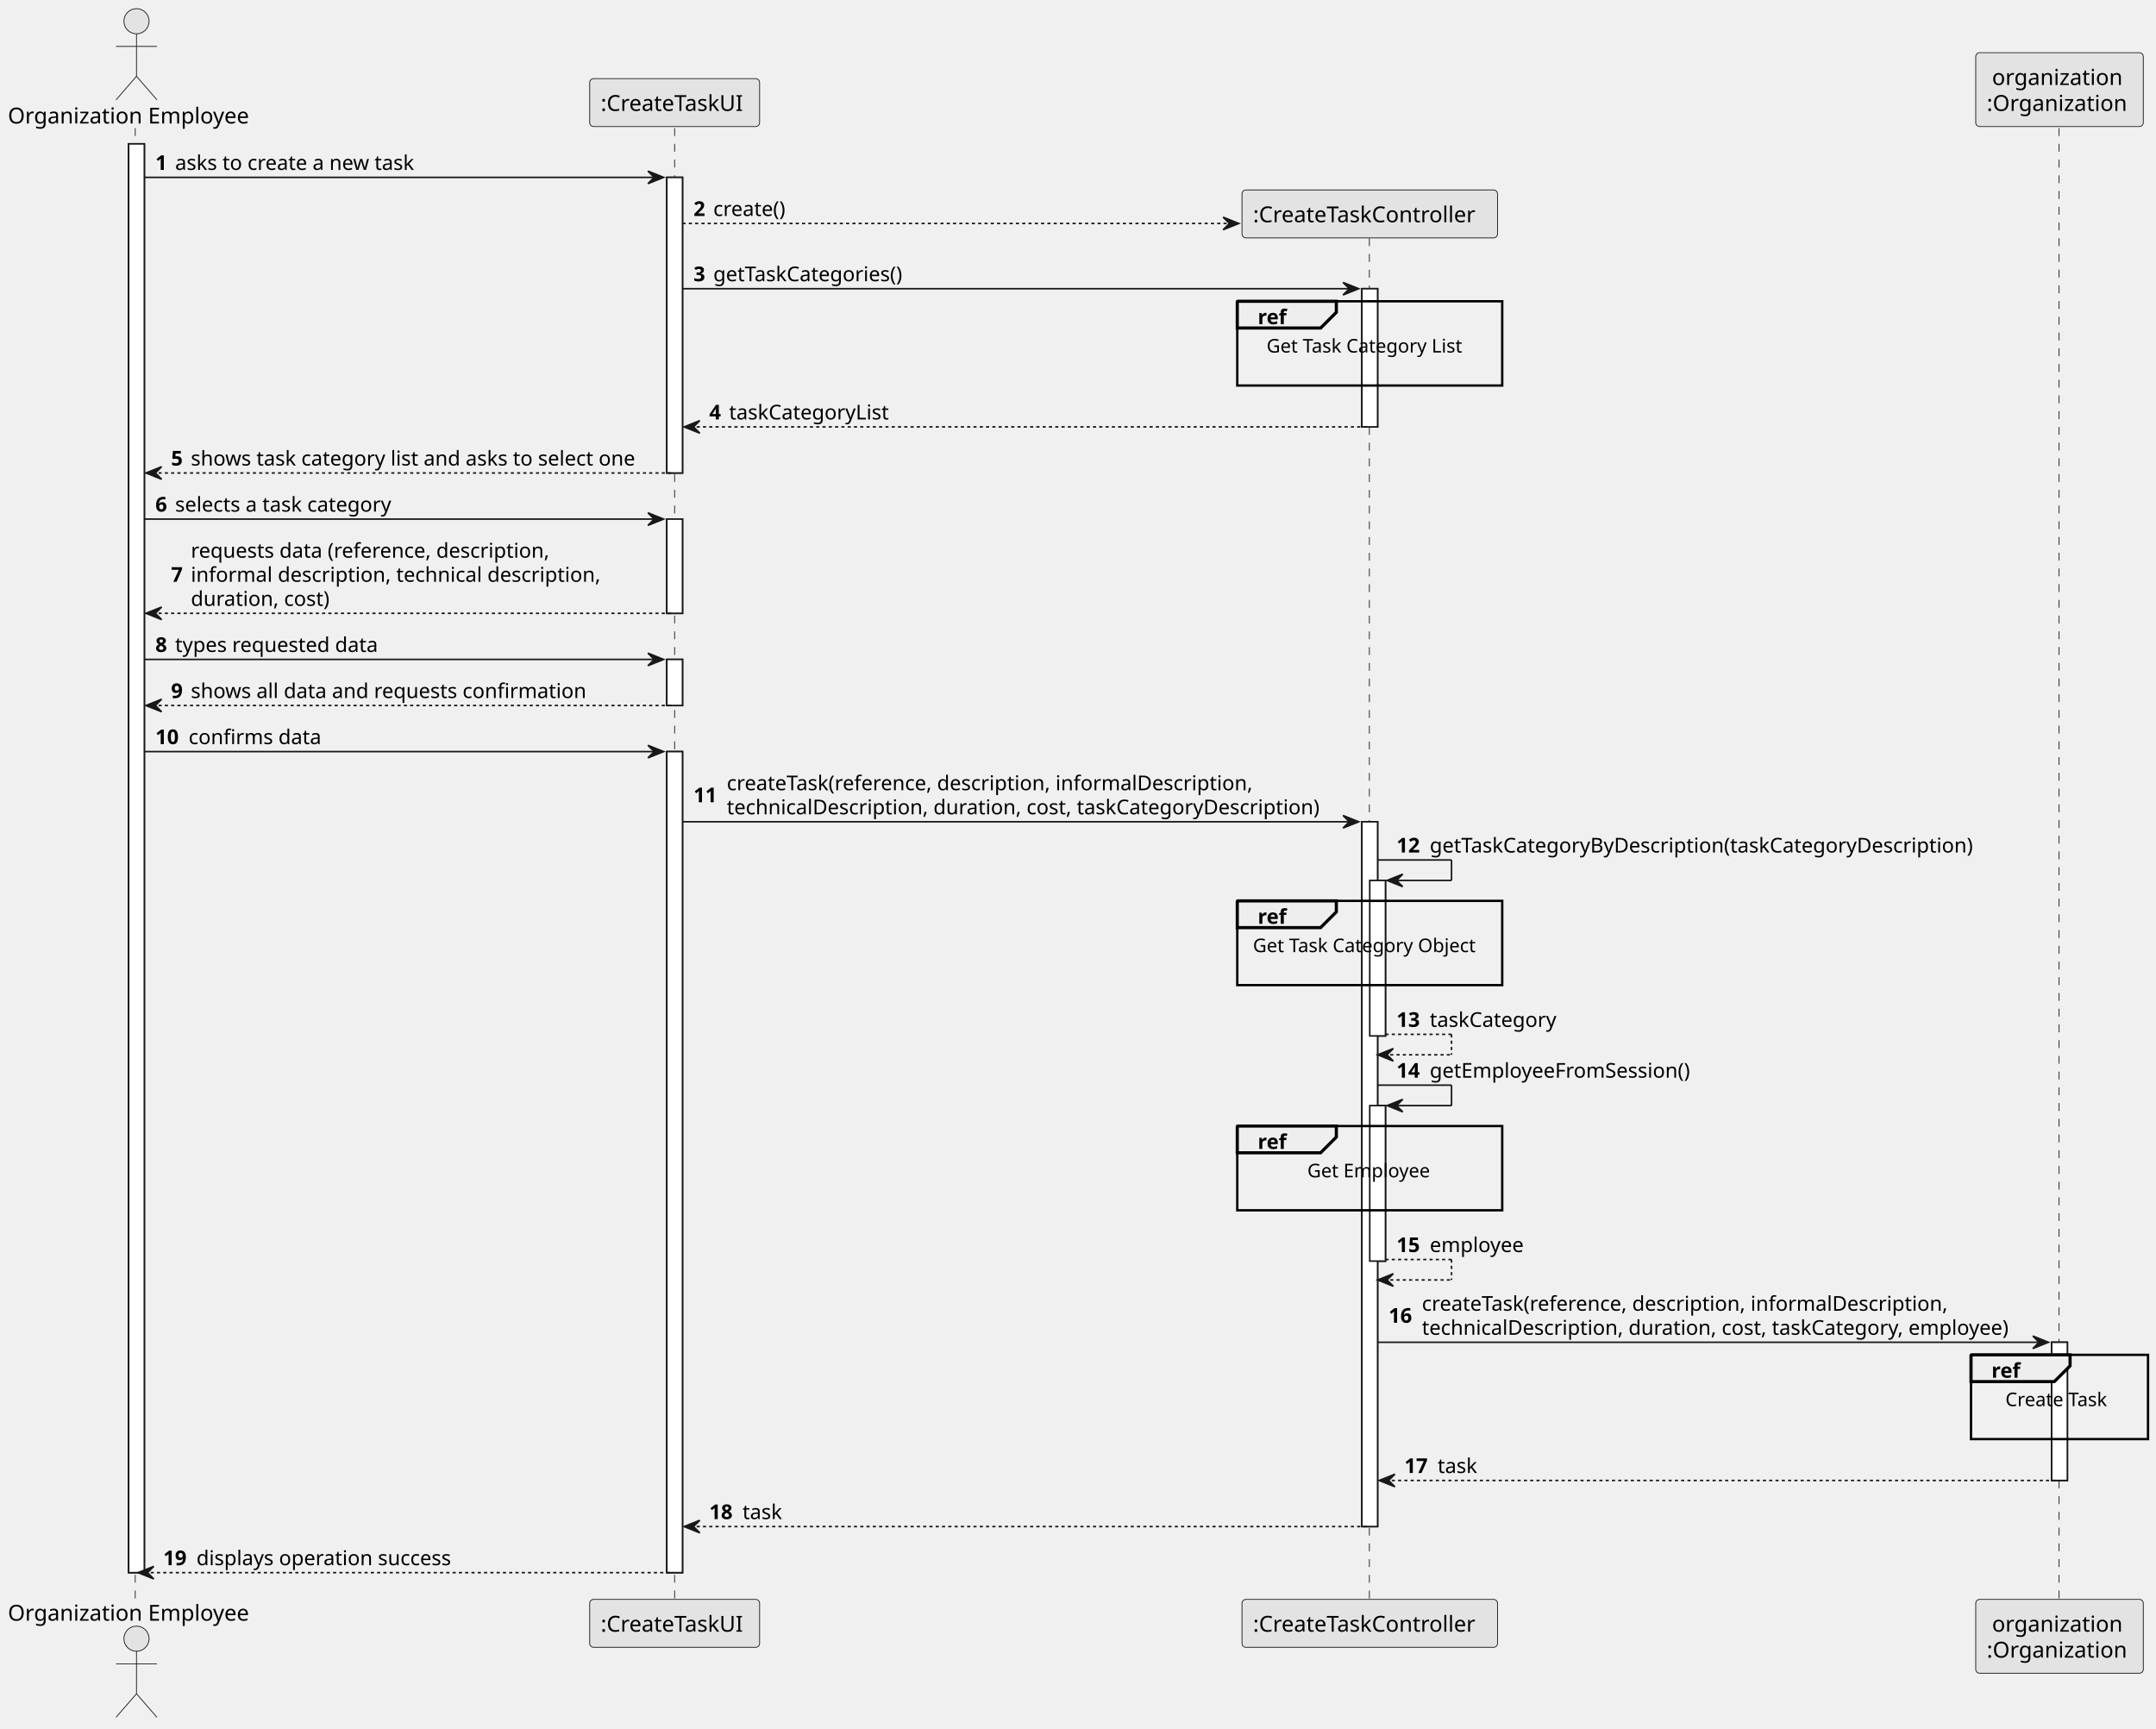
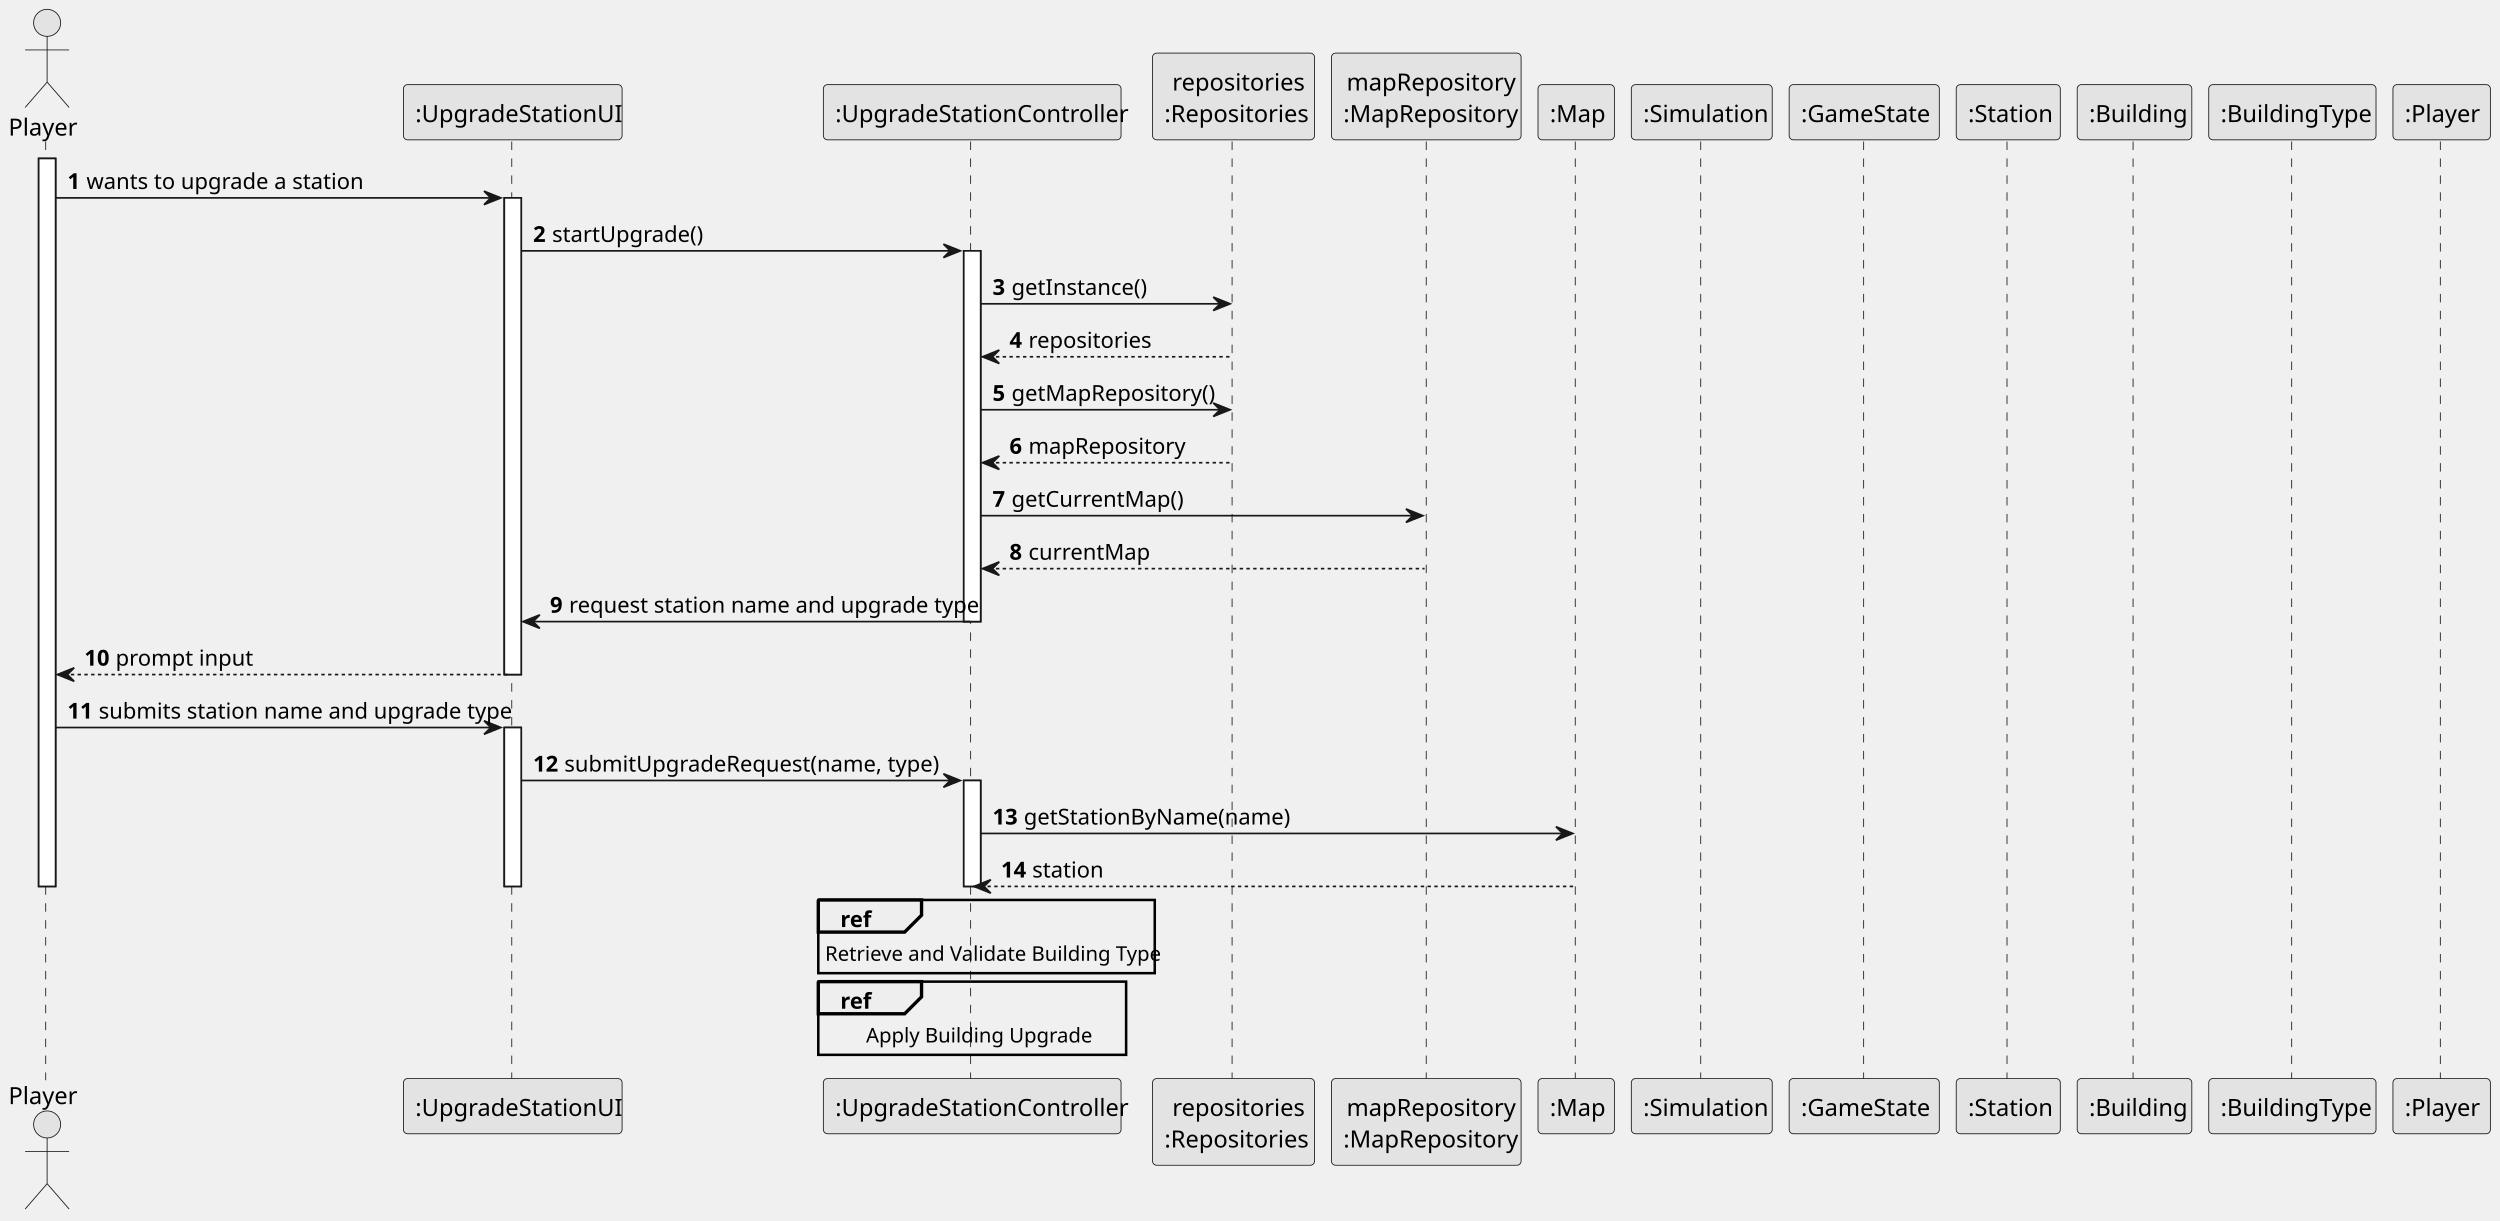
- <svg xmlns="http://www.w3.org/2000/svg" contentStyleType="text/css" height="1099px" preserveAspectRatio="none" style="width:1371px;height:1099px;background:#FFFFFF;" version="1.1" viewBox="0 0 1371 1099" width="1371px" zoomAndPan="magnify">
+ <svg xmlns="http://www.w3.org/2000/svg" contentStyleType="text/css" height="721px" preserveAspectRatio="none" style="width:1477px;height:721px;background:#FFFFFF;" version="1.1" viewBox="0 0 1477 721" width="1477px" zoomAndPan="magnify">
  <defs />
  <g>
-     <rect fill="#FFFFFF" height="908.625" style="stroke:#181818;stroke-width:1.0;" width="10" x="81.794" y="91.488" />
-     <rect fill="#FFFFFF" height="187.996" style="stroke:#181818;stroke-width:1.0;" width="10" x="424.012" y="112.799" />
-     <rect fill="#FFFFFF" height="59.932" style="stroke:#181818;stroke-width:1.0;" width="10" x="424.012" y="330.106" />
-     <rect fill="#FFFFFF" height="29.311" style="stroke:#181818;stroke-width:1.0;" width="10" x="424.012" y="419.348" />
-     <rect fill="#FFFFFF" height="522.144" style="stroke:#181818;stroke-width:1.0;" width="10" x="424.012" y="477.969" />
-     <rect fill="#FFFFFF" height="87.887" style="stroke:#181818;stroke-width:1.0;" width="10" x="866.023" y="183.598" />
-     <rect fill="#FFFFFF" height="448.213" style="stroke:#181818;stroke-width:1.0;" width="10" x="866.023" y="522.59" />
-     <rect fill="#FFFFFF" height="98.887" style="stroke:#181818;stroke-width:1.0;" width="10" x="871.023" y="559.9" />
-     <rect fill="#FFFFFF" height="98.887" style="stroke:#181818;stroke-width:1.0;" width="10" x="871.023" y="703.098" />
-     <rect fill="#FFFFFF" height="87.887" style="stroke:#181818;stroke-width:1.0;" width="10" x="1304.645" y="853.606" />
-     <line style="stroke:#181818;stroke-width:0.5;stroke-dasharray:5.0,5.0;" x1="86" x2="86" y1="81.488" y2="1018.113" />
-     <line style="stroke:#181818;stroke-width:0.5;stroke-dasharray:5.0,5.0;" x1="428.988" x2="428.988" y1="81.488" y2="1018.113" />
-     <line style="stroke:#181818;stroke-width:0.5;stroke-dasharray:5.0,5.0;" x1="870.785" x2="870.785" y1="151.543" y2="1018.113" />
-     <line style="stroke:#181818;stroke-width:0.5;stroke-dasharray:5.0,5.0;" x1="1309.366" x2="1309.366" y1="81.488" y2="1018.113" />
-     <text fill="#000000" font-family="sans-serif" font-size="14" lengthAdjust="spacing" textLength="157.589" x="5" y="78.535">Organization Employee</text>
-     <ellipse cx="86.794" cy="13.5" fill="#E3E3E3" rx="8" ry="8" style="stroke:#181818;stroke-width:0.5;" />
-     <path d="M86.794,21.5 L86.794,48.5 M73.794,29.5 L99.794,29.5 M86.794,48.5 L73.794,63.5 M86.794,48.5 L99.794,63.5 " fill="none" style="stroke:#181818;stroke-width:0.5;" />
-     <text fill="#000000" font-family="sans-serif" font-size="14" lengthAdjust="spacing" textLength="157.589" x="5" y="1030.648">Organization Employee</text>
-     <ellipse cx="86.794" cy="1042.102" fill="#E3E3E3" rx="8" ry="8" style="stroke:#181818;stroke-width:0.5;" />
-     <path d="M86.794,1050.102 L86.794,1077.102 M73.794,1058.102 L99.794,1058.102 M86.794,1077.102 L73.794,1092.102 M86.794,1077.102 L99.794,1092.102 " fill="none" style="stroke:#181818;stroke-width:0.5;" />
-     <rect fill="#E3E3E3" height="30.488" rx="2.5" ry="2.5" style="stroke:#181818;stroke-width:0.5;" width="108.049" x="374.988" y="50" />
-     <text fill="#000000" font-family="sans-serif" font-size="14" lengthAdjust="spacing" textLength="94.049" x="381.988" y="70.535">:CreateTaskUI</text>
-     <rect fill="#E3E3E3" height="30.488" rx="2.5" ry="2.5" style="stroke:#181818;stroke-width:0.5;" width="108.049" x="374.988" y="1017.113" />
-     <text fill="#000000" font-family="sans-serif" font-size="14" lengthAdjust="spacing" textLength="94.049" x="381.988" y="1037.648">:CreateTaskUI</text>
-     <rect fill="#E3E3E3" height="30.488" rx="2.5" ry="2.5" style="stroke:#181818;stroke-width:0.5;" width="162.477" x="789.785" y="1017.113" />
-     <text fill="#000000" font-family="sans-serif" font-size="14" lengthAdjust="spacing" textLength="148.477" x="796.785" y="1037.648">:CreateTaskController</text>
-     <rect fill="#E3E3E3" height="46.977" rx="2.5" ry="2.5" style="stroke:#181818;stroke-width:0.5;" width="106.559" x="1256.366" y="33.512" />
-     <text fill="#000000" font-family="sans-serif" font-size="14" lengthAdjust="spacing" textLength="85.853" x="1266.719" y="54.047">organization</text>
-     <text fill="#000000" font-family="sans-serif" font-size="14" lengthAdjust="spacing" textLength="92.559" x="1263.366" y="70.535">:Organization</text>
-     <rect fill="#E3E3E3" height="46.977" rx="2.5" ry="2.5" style="stroke:#181818;stroke-width:0.5;" width="106.559" x="1256.366" y="1017.113" />
-     <text fill="#000000" font-family="sans-serif" font-size="14" lengthAdjust="spacing" textLength="85.853" x="1266.719" y="1037.648">organization</text>
-     <text fill="#000000" font-family="sans-serif" font-size="14" lengthAdjust="spacing" textLength="92.559" x="1263.366" y="1054.137">:Organization</text>
-     <rect fill="#FFFFFF" height="908.625" style="stroke:#181818;stroke-width:1.0;" width="10" x="81.794" y="91.488" />
-     <rect fill="#FFFFFF" height="187.996" style="stroke:#181818;stroke-width:1.0;" width="10" x="424.012" y="112.799" />
-     <rect fill="#FFFFFF" height="59.932" style="stroke:#181818;stroke-width:1.0;" width="10" x="424.012" y="330.106" />
-     <rect fill="#FFFFFF" height="29.311" style="stroke:#181818;stroke-width:1.0;" width="10" x="424.012" y="419.348" />
-     <rect fill="#FFFFFF" height="522.144" style="stroke:#181818;stroke-width:1.0;" width="10" x="424.012" y="477.969" />
-     <rect fill="#FFFFFF" height="87.887" style="stroke:#181818;stroke-width:1.0;" width="10" x="866.023" y="183.598" />
-     <rect fill="#FFFFFF" height="448.213" style="stroke:#181818;stroke-width:1.0;" width="10" x="866.023" y="522.59" />
-     <rect fill="#FFFFFF" height="98.887" style="stroke:#181818;stroke-width:1.0;" width="10" x="871.023" y="559.9" />
-     <rect fill="#FFFFFF" height="98.887" style="stroke:#181818;stroke-width:1.0;" width="10" x="871.023" y="703.098" />
-     <rect fill="#FFFFFF" height="87.887" style="stroke:#181818;stroke-width:1.0;" width="10" x="1304.645" y="853.606" />
-     <polygon fill="#181818" points="412.012,108.799,422.012,112.799,412.012,116.799,416.012,112.799" style="stroke:#181818;stroke-width:1.0;" />
-     <line style="stroke:#181818;stroke-width:1.0;" x1="91.794" x2="418.012" y1="112.799" y2="112.799" />
-     <text fill="#000000" font-family="sans-serif" font-size="13" font-weight="bold" lengthAdjust="spacing" textLength="8.576" x="98.794" y="108.057">1</text>
-     <text fill="#000000" font-family="sans-serif" font-size="13" lengthAdjust="spacing" textLength="158.723" x="111.37" y="108.057">asks to create a new task</text>
-     <polygon fill="#181818" points="777.785,138.109,787.785,142.109,777.785,146.109,781.785,142.109" style="stroke:#181818;stroke-width:1.0;" />
-     <line style="stroke:#181818;stroke-width:1.0;stroke-dasharray:2.0,2.0;" x1="434.012" x2="783.785" y1="142.109" y2="142.109" />
-     <text fill="#000000" font-family="sans-serif" font-size="13" font-weight="bold" lengthAdjust="spacing" textLength="8.576" x="441.012" y="137.367">2</text>
-     <text fill="#000000" font-family="sans-serif" font-size="13" lengthAdjust="spacing" textLength="46.96" x="453.588" y="137.367">create()</text>
-     <rect fill="#E3E3E3" height="30.488" rx="2.5" ry="2.5" style="stroke:#181818;stroke-width:0.5;" width="162.477" x="789.785" y="120.799" />
-     <text fill="#000000" font-family="sans-serif" font-size="14" lengthAdjust="spacing" textLength="148.477" x="796.785" y="141.334">:CreateTaskController</text>
-     <polygon fill="#181818" points="854.023,179.598,864.023,183.598,854.023,187.598,858.023,183.598" style="stroke:#181818;stroke-width:1.0;" />
-     <line style="stroke:#181818;stroke-width:1.0;" x1="434.012" x2="860.023" y1="183.598" y2="183.598" />
-     <text fill="#000000" font-family="sans-serif" font-size="13" font-weight="bold" lengthAdjust="spacing" textLength="8.576" x="441.012" y="178.856">3</text>
-     <text fill="#000000" font-family="sans-serif" font-size="13" lengthAdjust="spacing" textLength="125.607" x="453.588" y="178.856">getTaskCategories()</text>
-     <rect fill="none" height="53.576" style="stroke:#000000;stroke-width:1.5;" width="168.477" x="786.785" y="191.598" />
-     <path d="M786.785,191.598 L849.785,191.598 L849.785,198.598 L839.785,208.598 L786.785,208.598 L786.785,191.598 " fill="#EEEEEE" style="stroke:#000000;stroke-width:2.0;" />
-     <text fill="#000000" font-family="sans-serif" font-size="13" font-weight="bold" lengthAdjust="spacing" textLength="18.916" x="799.785" y="206.166">ref</text>
-     <text fill="#000000" font-family="sans-serif" font-size="12" lengthAdjust="spacing" textLength="131.191" x="805.428" y="224.199">Get Task Category List</text>
-     <text fill="#000000" font-family="sans-serif" font-size="12" lengthAdjust="spacing" textLength="3.797" x="869.125" y="238.332"> </text>
-     <polygon fill="#181818" points="445.012,267.484,435.012,271.484,445.012,275.484,441.012,271.484" style="stroke:#181818;stroke-width:1.0;" />
-     <line style="stroke:#181818;stroke-width:1.0;stroke-dasharray:2.0,2.0;" x1="439.012" x2="870.023" y1="271.484" y2="271.484" />
-     <text fill="#000000" font-family="sans-serif" font-size="13" font-weight="bold" lengthAdjust="spacing" textLength="8.576" x="451.012" y="266.742">4</text>
-     <text fill="#000000" font-family="sans-serif" font-size="13" lengthAdjust="spacing" textLength="104.927" x="463.588" y="266.742">taskCategoryList</text>
-     <polygon fill="#181818" points="102.794,296.795,92.794,300.795,102.794,304.795,98.794,300.795" style="stroke:#181818;stroke-width:1.0;" />
-     <line style="stroke:#181818;stroke-width:1.0;stroke-dasharray:2.0,2.0;" x1="96.794" x2="428.012" y1="300.795" y2="300.795" />
-     <text fill="#000000" font-family="sans-serif" font-size="13" font-weight="bold" lengthAdjust="spacing" textLength="8.576" x="108.794" y="296.053">5</text>
-     <text fill="#000000" font-family="sans-serif" font-size="13" lengthAdjust="spacing" textLength="295.642" x="121.37" y="296.053">shows task category list and asks to select one</text>
-     <polygon fill="#181818" points="412.012,326.106,422.012,330.106,412.012,334.106,416.012,330.106" style="stroke:#181818;stroke-width:1.0;" />
-     <line style="stroke:#181818;stroke-width:1.0;" x1="91.794" x2="418.012" y1="330.106" y2="330.106" />
-     <text fill="#000000" font-family="sans-serif" font-size="13" font-weight="bold" lengthAdjust="spacing" textLength="8.576" x="98.794" y="325.363">6</text>
-     <text fill="#000000" font-family="sans-serif" font-size="13" lengthAdjust="spacing" textLength="142.949" x="111.37" y="325.363">selects a task category</text>
-     <polygon fill="#181818" points="102.794,386.037,92.794,390.037,102.794,394.037,98.794,390.037" style="stroke:#181818;stroke-width:1.0;" />
-     <line style="stroke:#181818;stroke-width:1.0;stroke-dasharray:2.0,2.0;" x1="96.794" x2="428.012" y1="390.037" y2="390.037" />
-     <text fill="#000000" font-family="sans-serif" font-size="13" font-weight="bold" lengthAdjust="spacing" textLength="8.576" x="108.794" y="369.984">7</text>
-     <text fill="#000000" font-family="sans-serif" font-size="13" lengthAdjust="spacing" textLength="236.126" x="121.37" y="354.674">requests data (reference, description,</text>
-     <text fill="#000000" font-family="sans-serif" font-size="13" lengthAdjust="spacing" textLength="271.089" x="121.37" y="369.984">informal description, technical description,</text>
-     <text fill="#000000" font-family="sans-serif" font-size="13" lengthAdjust="spacing" textLength="92.009" x="121.37" y="385.295">duration, cost)</text>
-     <polygon fill="#181818" points="412.012,415.348,422.012,419.348,412.012,423.348,416.012,419.348" style="stroke:#181818;stroke-width:1.0;" />
-     <line style="stroke:#181818;stroke-width:1.0;" x1="91.794" x2="418.012" y1="419.348" y2="419.348" />
-     <text fill="#000000" font-family="sans-serif" font-size="13" font-weight="bold" lengthAdjust="spacing" textLength="8.576" x="98.794" y="414.606">8</text>
-     <text fill="#000000" font-family="sans-serif" font-size="13" lengthAdjust="spacing" textLength="132.304" x="111.37" y="414.606">types requested data</text>
-     <polygon fill="#181818" points="102.794,444.658,92.794,448.658,102.794,452.658,98.794,448.658" style="stroke:#181818;stroke-width:1.0;" />
-     <line style="stroke:#181818;stroke-width:1.0;stroke-dasharray:2.0,2.0;" x1="96.794" x2="428.012" y1="448.658" y2="448.658" />
-     <text fill="#000000" font-family="sans-serif" font-size="13" font-weight="bold" lengthAdjust="spacing" textLength="8.576" x="108.794" y="443.916">9</text>
-     <text fill="#000000" font-family="sans-serif" font-size="13" lengthAdjust="spacing" textLength="260.146" x="121.37" y="443.916">shows all data and requests confirmation</text>
-     <polygon fill="#181818" points="412.012,473.969,422.012,477.969,412.012,481.969,416.012,477.969" style="stroke:#181818;stroke-width:1.0;" />
-     <line style="stroke:#181818;stroke-width:1.0;" x1="91.794" x2="418.012" y1="477.969" y2="477.969" />
-     <text fill="#000000" font-family="sans-serif" font-size="13" font-weight="bold" lengthAdjust="spacing" textLength="17.151" x="98.794" y="473.227">10</text>
-     <text fill="#000000" font-family="sans-serif" font-size="13" lengthAdjust="spacing" textLength="86.849" x="119.946" y="473.227">confirms data</text>
-     <polygon fill="#181818" points="854.023,518.59,864.023,522.59,854.023,526.59,858.023,522.59" style="stroke:#181818;stroke-width:1.0;" />
-     <line style="stroke:#181818;stroke-width:1.0;" x1="434.012" x2="860.023" y1="522.59" y2="522.59" />
-     <text fill="#000000" font-family="sans-serif" font-size="13" font-weight="bold" lengthAdjust="spacing" textLength="17.151" x="441.012" y="510.192">11</text>
-     <text fill="#000000" font-family="sans-serif" font-size="13" lengthAdjust="spacing" textLength="347.864" x="462.164" y="502.537">createTask(reference, description, informalDescription,</text>
-     <text fill="#000000" font-family="sans-serif" font-size="13" lengthAdjust="spacing" textLength="391.86" x="462.164" y="517.848">technicalDescription, duration, cost, taskCategoryDescription)</text>
-     <line style="stroke:#181818;stroke-width:1.0;" x1="876.023" x2="923.023" y1="546.9" y2="546.9" />
-     <line style="stroke:#181818;stroke-width:1.0;" x1="923.023" x2="923.023" y1="546.9" y2="559.9" />
-     <line style="stroke:#181818;stroke-width:1.0;" x1="882.023" x2="923.023" y1="559.9" y2="559.9" />
-     <polygon fill="#181818" points="892.023,555.9,882.023,559.9,892.023,563.9,888.023,559.9" style="stroke:#181818;stroke-width:1.0;" />
-     <text fill="#000000" font-family="sans-serif" font-size="13" font-weight="bold" lengthAdjust="spacing" textLength="17.151" x="888.023" y="542.158">12</text>
-     <text fill="#000000" font-family="sans-serif" font-size="13" lengthAdjust="spacing" textLength="356.186" x="909.175" y="542.158">getTaskCategoryByDescription(taskCategoryDescription)</text>
-     <rect fill="none" height="53.576" style="stroke:#000000;stroke-width:1.5;" width="168.477" x="786.785" y="572.9" />
-     <path d="M786.785,572.9 L849.785,572.9 L849.785,579.9 L839.785,589.9 L786.785,589.9 L786.785,572.9 " fill="#EEEEEE" style="stroke:#000000;stroke-width:2.0;" />
-     <text fill="#000000" font-family="sans-serif" font-size="13" font-weight="bold" lengthAdjust="spacing" textLength="18.916" x="799.785" y="587.469">ref</text>
-     <text fill="#000000" font-family="sans-serif" font-size="12" lengthAdjust="spacing" textLength="148.565" x="796.741" y="605.502">Get Task Category Object</text>
-     <text fill="#000000" font-family="sans-serif" font-size="12" lengthAdjust="spacing" textLength="3.797" x="869.125" y="619.635"> </text>
-     <line style="stroke:#181818;stroke-width:1.0;stroke-dasharray:2.0,2.0;" x1="881.023" x2="923.023" y1="657.787" y2="657.787" />
-     <line style="stroke:#181818;stroke-width:1.0;stroke-dasharray:2.0,2.0;" x1="923.023" x2="923.023" y1="657.787" y2="670.787" />
-     <line style="stroke:#181818;stroke-width:1.0;stroke-dasharray:2.0,2.0;" x1="876.023" x2="923.023" y1="670.787" y2="670.787" />
-     <polygon fill="#181818" points="886.023,666.787,876.023,670.787,886.023,674.787,882.023,670.787" style="stroke:#181818;stroke-width:1.0;" />
-     <text fill="#000000" font-family="sans-serif" font-size="13" font-weight="bold" lengthAdjust="spacing" textLength="17.151" x="888.023" y="653.045">13</text>
-     <text fill="#000000" font-family="sans-serif" font-size="13" lengthAdjust="spacing" textLength="82.748" x="909.175" y="653.045">taskCategory</text>
-     <line style="stroke:#181818;stroke-width:1.0;" x1="876.023" x2="923.023" y1="690.098" y2="690.098" />
-     <line style="stroke:#181818;stroke-width:1.0;" x1="923.023" x2="923.023" y1="690.098" y2="703.098" />
-     <line style="stroke:#181818;stroke-width:1.0;" x1="882.023" x2="923.023" y1="703.098" y2="703.098" />
-     <polygon fill="#181818" points="892.023,699.098,882.023,703.098,892.023,707.098,888.023,703.098" style="stroke:#181818;stroke-width:1.0;" />
-     <text fill="#000000" font-family="sans-serif" font-size="13" font-weight="bold" lengthAdjust="spacing" textLength="17.151" x="888.023" y="685.356">14</text>
-     <text fill="#000000" font-family="sans-serif" font-size="13" lengthAdjust="spacing" textLength="168.772" x="909.175" y="685.356">getEmployeeFromSession()</text>
-     <rect fill="none" height="53.576" style="stroke:#000000;stroke-width:1.5;" width="168.477" x="786.785" y="716.098" />
-     <path d="M786.785,716.098 L849.785,716.098 L849.785,723.098 L839.785,733.098 L786.785,733.098 L786.785,716.098 " fill="#EEEEEE" style="stroke:#000000;stroke-width:2.0;" />
-     <text fill="#000000" font-family="sans-serif" font-size="13" font-weight="bold" lengthAdjust="spacing" textLength="18.916" x="799.785" y="730.666">ref</text>
-     <text fill="#000000" font-family="sans-serif" font-size="12" lengthAdjust="spacing" textLength="79.383" x="831.332" y="748.699">Get Employee</text>
-     <text fill="#000000" font-family="sans-serif" font-size="12" lengthAdjust="spacing" textLength="3.797" x="869.125" y="762.832"> </text>
-     <line style="stroke:#181818;stroke-width:1.0;stroke-dasharray:2.0,2.0;" x1="881.023" x2="923.023" y1="800.984" y2="800.984" />
-     <line style="stroke:#181818;stroke-width:1.0;stroke-dasharray:2.0,2.0;" x1="923.023" x2="923.023" y1="800.984" y2="813.984" />
-     <line style="stroke:#181818;stroke-width:1.0;stroke-dasharray:2.0,2.0;" x1="876.023" x2="923.023" y1="813.984" y2="813.984" />
-     <polygon fill="#181818" points="886.023,809.984,876.023,813.984,886.023,817.984,882.023,813.984" style="stroke:#181818;stroke-width:1.0;" />
-     <text fill="#000000" font-family="sans-serif" font-size="13" font-weight="bold" lengthAdjust="spacing" textLength="17.151" x="888.023" y="796.242">15</text>
-     <text fill="#000000" font-family="sans-serif" font-size="13" lengthAdjust="spacing" textLength="60.582" x="909.175" y="796.242">employee</text>
-     <polygon fill="#181818" points="1292.645,849.606,1302.645,853.606,1292.645,857.606,1296.645,853.606" style="stroke:#181818;stroke-width:1.0;" />
-     <line style="stroke:#181818;stroke-width:1.0;" x1="876.023" x2="1298.645" y1="853.606" y2="853.606" />
-     <text fill="#000000" font-family="sans-serif" font-size="13" font-weight="bold" lengthAdjust="spacing" textLength="17.151" x="883.023" y="841.208">16</text>
-     <text fill="#000000" font-family="sans-serif" font-size="13" lengthAdjust="spacing" textLength="347.864" x="904.175" y="833.553">createTask(reference, description, informalDescription,</text>
-     <text fill="#000000" font-family="sans-serif" font-size="13" lengthAdjust="spacing" textLength="388.47" x="904.175" y="848.863">technicalDescription, duration, cost, taskCategory, employee)</text>
-     <rect fill="none" height="53.576" style="stroke:#000000;stroke-width:1.5;" width="112.559" x="1253.366" y="861.606" />
-     <path d="M1253.366,861.606 L1316.366,861.606 L1316.366,868.606 L1306.366,878.606 L1253.366,878.606 L1253.366,861.606 " fill="#EEEEEE" style="stroke:#000000;stroke-width:2.0;" />
-     <text fill="#000000" font-family="sans-serif" font-size="13" font-weight="bold" lengthAdjust="spacing" textLength="18.916" x="1266.366" y="876.174">ref</text>
-     <text fill="#000000" font-family="sans-serif" font-size="12" lengthAdjust="spacing" textLength="68.842" x="1275.224" y="894.207">Create Task</text>
-     <text fill="#000000" font-family="sans-serif" font-size="12" lengthAdjust="spacing" textLength="3.797" x="1307.747" y="908.34"> </text>
-     <polygon fill="#181818" points="887.023,937.492,877.023,941.492,887.023,945.492,883.023,941.492" style="stroke:#181818;stroke-width:1.0;" />
-     <line style="stroke:#181818;stroke-width:1.0;stroke-dasharray:2.0,2.0;" x1="881.023" x2="1308.645" y1="941.492" y2="941.492" />
-     <text fill="#000000" font-family="sans-serif" font-size="13" font-weight="bold" lengthAdjust="spacing" textLength="17.151" x="893.023" y="936.75">17</text>
-     <text fill="#000000" font-family="sans-serif" font-size="13" lengthAdjust="spacing" textLength="26.267" x="914.175" y="936.75">task</text>
-     <polygon fill="#181818" points="445.012,966.803,435.012,970.803,445.012,974.803,441.012,970.803" style="stroke:#181818;stroke-width:1.0;" />
-     <line style="stroke:#181818;stroke-width:1.0;stroke-dasharray:2.0,2.0;" x1="439.012" x2="870.023" y1="970.803" y2="970.803" />
-     <text fill="#000000" font-family="sans-serif" font-size="13" font-weight="bold" lengthAdjust="spacing" textLength="17.151" x="451.012" y="966.061">18</text>
-     <text fill="#000000" font-family="sans-serif" font-size="13" lengthAdjust="spacing" textLength="26.267" x="472.164" y="966.061">task</text>
-     <polygon fill="#181818" points="97.794,996.113,87.794,1000.113,97.794,1004.113,93.794,1000.113" style="stroke:#181818;stroke-width:1.0;" />
-     <line style="stroke:#181818;stroke-width:1.0;stroke-dasharray:2.0,2.0;" x1="91.794" x2="428.012" y1="1000.113" y2="1000.113" />
-     <text fill="#000000" font-family="sans-serif" font-size="13" font-weight="bold" lengthAdjust="spacing" textLength="17.151" x="103.794" y="995.371">19</text>
-     <text fill="#000000" font-family="sans-serif" font-size="13" lengthAdjust="spacing" textLength="168.422" x="124.946" y="995.371">displays operation success</text>
+     <rect fill="#FFFFFF" height="430.074" style="stroke:#181818;stroke-width:1.0;" width="10" x="22.841" y="93.621" />
+     <rect fill="#FFFFFF" height="281.619" style="stroke:#181818;stroke-width:1.0;" width="10" x="297.941" y="116.912" />
+     <rect fill="#FFFFFF" height="93.873" style="stroke:#181818;stroke-width:1.0;" width="10" x="297.941" y="429.822" />
+     <rect fill="#FFFFFF" height="219.037" style="stroke:#181818;stroke-width:1.0;" width="10" x="569.382" y="148.203" />
+     <rect fill="#FFFFFF" height="62.582" style="stroke:#181818;stroke-width:1.0;" width="10" x="569.382" y="461.113" />
+     <line style="stroke:#181818;stroke-width:0.5;stroke-dasharray:5.0,5.0;" x1="27" x2="27" y1="83.621" y2="638.199" />
+     <line style="stroke:#181818;stroke-width:0.5;stroke-dasharray:5.0,5.0;" x1="302.352" x2="302.352" y1="83.621" y2="638.199" />
+     <line style="stroke:#181818;stroke-width:0.5;stroke-dasharray:5.0,5.0;" x1="573.448" x2="573.448" y1="83.621" y2="638.199" />
+     <line style="stroke:#181818;stroke-width:0.5;stroke-dasharray:5.0,5.0;" x1="727.917" x2="727.917" y1="83.621" y2="638.199" />
+     <line style="stroke:#181818;stroke-width:0.5;stroke-dasharray:5.0,5.0;" x1="842.62" x2="842.62" y1="83.621" y2="638.199" />
+     <line style="stroke:#181818;stroke-width:0.5;stroke-dasharray:5.0,5.0;" x1="930.661" x2="930.661" y1="83.621" y2="638.199" />
+     <line style="stroke:#181818;stroke-width:0.5;stroke-dasharray:5.0,5.0;" x1="1004.785" x2="1004.785" y1="83.621" y2="638.199" />
+     <line style="stroke:#181818;stroke-width:0.5;stroke-dasharray:5.0,5.0;" x1="1101.04" x2="1101.04" y1="83.621" y2="638.199" />
+     <line style="stroke:#181818;stroke-width:0.5;stroke-dasharray:5.0,5.0;" x1="1185.743" x2="1185.743" y1="83.621" y2="638.199" />
+     <line style="stroke:#181818;stroke-width:0.5;stroke-dasharray:5.0,5.0;" x1="1260.219" x2="1260.219" y1="83.621" y2="638.199" />
+     <line style="stroke:#181818;stroke-width:0.5;stroke-dasharray:5.0,5.0;" x1="1353.922" x2="1353.922" y1="83.621" y2="638.199" />
+     <line style="stroke:#181818;stroke-width:0.5;stroke-dasharray:5.0,5.0;" x1="1441.749" x2="1441.749" y1="83.621" y2="638.199" />
+     <text fill="#000000" font-family="sans-serif" font-size="14" lengthAdjust="spacing" textLength="39.683" x="5" y="80.107">Player</text>
+     <ellipse cx="27.841" cy="13.5" fill="#E3E3E3" rx="8" ry="8" style="stroke:#181818;stroke-width:0.5;" />
+     <path d="M27.841,21.5 L27.841,48.5 M14.841,29.5 L40.841,29.5 M27.841,48.5 L14.841,63.5 M27.841,48.5 L40.841,63.5 " fill="none" style="stroke:#181818;stroke-width:0.5;" />
+     <text fill="#000000" font-family="sans-serif" font-size="14" lengthAdjust="spacing" textLength="39.683" x="5" y="652.307">Player</text>
+     <ellipse cx="27.841" cy="664.32" fill="#E3E3E3" rx="8" ry="8" style="stroke:#181818;stroke-width:0.5;" />
+     <path d="M27.841,672.32 L27.841,699.32 M14.841,680.32 L40.841,680.32 M27.841,699.32 L14.841,714.32 M27.841,699.32 L40.841,714.32 " fill="none" style="stroke:#181818;stroke-width:0.5;" />
+     <rect fill="#E3E3E3" height="32.621" rx="2.5" ry="2.5" style="stroke:#181818;stroke-width:0.5;" width="129.179" x="238.352" y="50" />
+     <text fill="#000000" font-family="sans-serif" font-size="14" lengthAdjust="spacing" textLength="115.179" x="245.352" y="72.107">:UpgradeStationUI</text>
+     <rect fill="#E3E3E3" height="32.621" rx="2.5" ry="2.5" style="stroke:#181818;stroke-width:0.5;" width="129.179" x="238.352" y="637.199" />
+     <text fill="#000000" font-family="sans-serif" font-size="14" lengthAdjust="spacing" textLength="115.179" x="245.352" y="659.307">:UpgradeStationUI</text>
+     <rect fill="#E3E3E3" height="32.621" rx="2.5" ry="2.5" style="stroke:#181818;stroke-width:0.5;" width="175.868" x="486.448" y="50" />
+     <text fill="#000000" font-family="sans-serif" font-size="14" lengthAdjust="spacing" textLength="161.868" x="493.448" y="72.107">:UpgradeStationController</text>
+     <rect fill="#E3E3E3" height="32.621" rx="2.5" ry="2.5" style="stroke:#181818;stroke-width:0.5;" width="175.868" x="486.448" y="637.199" />
+     <text fill="#000000" font-family="sans-serif" font-size="14" lengthAdjust="spacing" textLength="161.868" x="493.448" y="659.307">:UpgradeStationController</text>
+     <rect fill="#E3E3E3" height="51.242" rx="2.5" ry="2.5" style="stroke:#181818;stroke-width:0.5;" width="95.703" x="680.917" y="31.379" />
+     <text fill="#000000" font-family="sans-serif" font-size="14" lengthAdjust="spacing" textLength="72.365" x="692.586" y="53.486">repositories</text>
+     <text fill="#000000" font-family="sans-serif" font-size="14" lengthAdjust="spacing" textLength="81.703" x="687.917" y="72.107">:Repositories</text>
+     <rect fill="#E3E3E3" height="51.242" rx="2.5" ry="2.5" style="stroke:#181818;stroke-width:0.5;" width="95.703" x="680.917" y="637.199" />
+     <text fill="#000000" font-family="sans-serif" font-size="14" lengthAdjust="spacing" textLength="72.365" x="692.586" y="659.307">repositories</text>
+     <text fill="#000000" font-family="sans-serif" font-size="14" lengthAdjust="spacing" textLength="81.703" x="687.917" y="677.928">:Repositories</text>
+     <rect fill="#E3E3E3" height="51.242" rx="2.5" ry="2.5" style="stroke:#181818;stroke-width:0.5;" width="112.041" x="786.62" y="31.379" />
+     <text fill="#000000" font-family="sans-serif" font-size="14" lengthAdjust="spacing" textLength="94.151" x="795.565" y="53.486">mapRepository</text>
+     <text fill="#000000" font-family="sans-serif" font-size="14" lengthAdjust="spacing" textLength="98.041" x="793.62" y="72.107">:MapRepository</text>
+     <rect fill="#E3E3E3" height="51.242" rx="2.5" ry="2.5" style="stroke:#181818;stroke-width:0.5;" width="112.041" x="786.62" y="637.199" />
+     <text fill="#000000" font-family="sans-serif" font-size="14" lengthAdjust="spacing" textLength="94.151" x="795.565" y="659.307">mapRepository</text>
+     <text fill="#000000" font-family="sans-serif" font-size="14" lengthAdjust="spacing" textLength="98.041" x="793.62" y="677.928">:MapRepository</text>
+     <rect fill="#E3E3E3" height="32.621" rx="2.5" ry="2.5" style="stroke:#181818;stroke-width:0.5;" width="45.124" x="908.661" y="50" />
+     <text fill="#000000" font-family="sans-serif" font-size="14" lengthAdjust="spacing" textLength="31.124" x="915.661" y="72.107">:Map</text>
+     <rect fill="#E3E3E3" height="32.621" rx="2.5" ry="2.5" style="stroke:#181818;stroke-width:0.5;" width="45.124" x="908.661" y="637.199" />
+     <text fill="#000000" font-family="sans-serif" font-size="14" lengthAdjust="spacing" textLength="31.124" x="915.661" y="659.307">:Map</text>
+     <rect fill="#E3E3E3" height="32.621" rx="2.5" ry="2.5" style="stroke:#181818;stroke-width:0.5;" width="83.255" x="963.785" y="50" />
+     <text fill="#000000" font-family="sans-serif" font-size="14" lengthAdjust="spacing" textLength="69.255" x="970.785" y="72.107">:Simulation</text>
+     <rect fill="#E3E3E3" height="32.621" rx="2.5" ry="2.5" style="stroke:#181818;stroke-width:0.5;" width="83.255" x="963.785" y="637.199" />
+     <text fill="#000000" font-family="sans-serif" font-size="14" lengthAdjust="spacing" textLength="69.255" x="970.785" y="659.307">:Simulation</text>
+     <rect fill="#E3E3E3" height="32.621" rx="2.5" ry="2.5" style="stroke:#181818;stroke-width:0.5;" width="88.703" x="1057.04" y="50" />
+     <text fill="#000000" font-family="sans-serif" font-size="14" lengthAdjust="spacing" textLength="74.703" x="1064.04" y="72.107">:GameState</text>
+     <rect fill="#E3E3E3" height="32.621" rx="2.5" ry="2.5" style="stroke:#181818;stroke-width:0.5;" width="88.703" x="1057.04" y="637.199" />
+     <text fill="#000000" font-family="sans-serif" font-size="14" lengthAdjust="spacing" textLength="74.703" x="1064.04" y="659.307">:GameState</text>
+     <rect fill="#E3E3E3" height="32.621" rx="2.5" ry="2.5" style="stroke:#181818;stroke-width:0.5;" width="61.476" x="1155.743" y="50" />
+     <text fill="#000000" font-family="sans-serif" font-size="14" lengthAdjust="spacing" textLength="47.476" x="1162.743" y="72.107">:Station</text>
+     <rect fill="#E3E3E3" height="32.621" rx="2.5" ry="2.5" style="stroke:#181818;stroke-width:0.5;" width="61.476" x="1155.743" y="637.199" />
+     <text fill="#000000" font-family="sans-serif" font-size="14" lengthAdjust="spacing" textLength="47.476" x="1162.743" y="659.307">:Station</text>
+     <rect fill="#E3E3E3" height="32.621" rx="2.5" ry="2.5" style="stroke:#181818;stroke-width:0.5;" width="67.703" x="1227.219" y="50" />
+     <text fill="#000000" font-family="sans-serif" font-size="14" lengthAdjust="spacing" textLength="53.703" x="1234.219" y="72.107">:Building</text>
+     <rect fill="#E3E3E3" height="32.621" rx="2.5" ry="2.5" style="stroke:#181818;stroke-width:0.5;" width="67.703" x="1227.219" y="637.199" />
+     <text fill="#000000" font-family="sans-serif" font-size="14" lengthAdjust="spacing" textLength="53.703" x="1234.219" y="659.307">:Building</text>
+     <rect fill="#E3E3E3" height="32.621" rx="2.5" ry="2.5" style="stroke:#181818;stroke-width:0.5;" width="98.827" x="1304.922" y="50" />
+     <text fill="#000000" font-family="sans-serif" font-size="14" lengthAdjust="spacing" textLength="84.827" x="1311.922" y="72.107">:BuildingType</text>
+     <rect fill="#E3E3E3" height="32.621" rx="2.5" ry="2.5" style="stroke:#181818;stroke-width:0.5;" width="98.827" x="1304.922" y="637.199" />
+     <text fill="#000000" font-family="sans-serif" font-size="14" lengthAdjust="spacing" textLength="84.827" x="1311.922" y="659.307">:BuildingType</text>
+     <rect fill="#E3E3E3" height="32.621" rx="2.5" ry="2.5" style="stroke:#181818;stroke-width:0.5;" width="57.572" x="1413.749" y="50" />
+     <text fill="#000000" font-family="sans-serif" font-size="14" lengthAdjust="spacing" textLength="43.572" x="1420.749" y="72.107">:Player</text>
+     <rect fill="#E3E3E3" height="32.621" rx="2.5" ry="2.5" style="stroke:#181818;stroke-width:0.5;" width="57.572" x="1413.749" y="637.199" />
+     <text fill="#000000" font-family="sans-serif" font-size="14" lengthAdjust="spacing" textLength="43.572" x="1420.749" y="659.307">:Player</text>
+     <rect fill="#FFFFFF" height="430.074" style="stroke:#181818;stroke-width:1.0;" width="10" x="22.841" y="93.621" />
+     <rect fill="#FFFFFF" height="281.619" style="stroke:#181818;stroke-width:1.0;" width="10" x="297.941" y="116.912" />
+     <rect fill="#FFFFFF" height="93.873" style="stroke:#181818;stroke-width:1.0;" width="10" x="297.941" y="429.822" />
+     <rect fill="#FFFFFF" height="219.037" style="stroke:#181818;stroke-width:1.0;" width="10" x="569.382" y="148.203" />
+     <rect fill="#FFFFFF" height="62.582" style="stroke:#181818;stroke-width:1.0;" width="10" x="569.382" y="461.113" />
+     <polygon fill="#181818" points="285.941,112.912,295.941,116.912,285.941,120.912,289.941,116.912" style="stroke:#181818;stroke-width:1.0;" />
+     <line style="stroke:#181818;stroke-width:1.0;" x1="32.841" x2="291.941" y1="116.912" y2="116.912" />
+     <text fill="#000000" font-family="sans-serif" font-size="13" font-weight="bold" lengthAdjust="spacing" textLength="7.23" x="39.841" y="111.649">1</text>
+     <text fill="#000000" font-family="sans-serif" font-size="13" lengthAdjust="spacing" textLength="152.49" x="51.071" y="111.649">wants to upgrade a station</text>
+     <polygon fill="#181818" points="557.382,144.203,567.382,148.203,557.382,152.203,561.382,148.203" style="stroke:#181818;stroke-width:1.0;" />
+     <line style="stroke:#181818;stroke-width:1.0;" x1="307.941" x2="563.382" y1="148.203" y2="148.203" />
+     <text fill="#000000" font-family="sans-serif" font-size="13" font-weight="bold" lengthAdjust="spacing" textLength="7.23" x="314.941" y="142.94">2</text>
+     <text fill="#000000" font-family="sans-serif" font-size="13" lengthAdjust="spacing" textLength="83.808" x="326.171" y="142.94">startUpgrade()</text>
+     <polygon fill="#181818" points="716.769,175.494,726.769,179.494,716.769,183.494,720.769,179.494" style="stroke:#181818;stroke-width:1.0;" />
+     <line style="stroke:#181818;stroke-width:1.0;" x1="579.382" x2="722.769" y1="179.494" y2="179.494" />
+     <text fill="#000000" font-family="sans-serif" font-size="13" font-weight="bold" lengthAdjust="spacing" textLength="7.23" x="586.382" y="174.231">3</text>
+     <text fill="#000000" font-family="sans-serif" font-size="13" lengthAdjust="spacing" textLength="75.874" x="597.612" y="174.231">getInstance()</text>
+     <polygon fill="#181818" points="590.382,206.785,580.382,210.785,590.382,214.785,586.382,210.785" style="stroke:#181818;stroke-width:1.0;" />
+     <line style="stroke:#181818;stroke-width:1.0;stroke-dasharray:2.0,2.0;" x1="584.382" x2="727.769" y1="210.785" y2="210.785" />
+     <text fill="#000000" font-family="sans-serif" font-size="13" font-weight="bold" lengthAdjust="spacing" textLength="7.23" x="596.382" y="205.523">4</text>
+     <text fill="#000000" font-family="sans-serif" font-size="13" lengthAdjust="spacing" textLength="67.196" x="607.612" y="205.523">repositories</text>
+     <polygon fill="#181818" points="716.769,238.076,726.769,242.076,716.769,246.076,720.769,242.076" style="stroke:#181818;stroke-width:1.0;" />
+     <line style="stroke:#181818;stroke-width:1.0;" x1="579.382" x2="722.769" y1="242.076" y2="242.076" />
+     <text fill="#000000" font-family="sans-serif" font-size="13" font-weight="bold" lengthAdjust="spacing" textLength="7.23" x="586.382" y="236.814">5</text>
+     <text fill="#000000" font-family="sans-serif" font-size="13" lengthAdjust="spacing" textLength="114.156" x="597.612" y="236.814">getMapRepository()</text>
+     <polygon fill="#181818" points="590.382,269.367,580.382,273.367,590.382,277.367,586.382,273.367" style="stroke:#181818;stroke-width:1.0;" />
+     <line style="stroke:#181818;stroke-width:1.0;stroke-dasharray:2.0,2.0;" x1="584.382" x2="727.769" y1="273.367" y2="273.367" />
+     <text fill="#000000" font-family="sans-serif" font-size="13" font-weight="bold" lengthAdjust="spacing" textLength="7.23" x="596.382" y="268.104">6</text>
+     <text fill="#000000" font-family="sans-serif" font-size="13" lengthAdjust="spacing" textLength="87.426" x="607.612" y="268.104">mapRepository</text>
+     <polygon fill="#181818" points="830.641,300.658,840.641,304.658,830.641,308.658,834.641,304.658" style="stroke:#181818;stroke-width:1.0;" />
+     <line style="stroke:#181818;stroke-width:1.0;" x1="579.382" x2="836.641" y1="304.658" y2="304.658" />
+     <text fill="#000000" font-family="sans-serif" font-size="13" font-weight="bold" lengthAdjust="spacing" textLength="7.23" x="586.382" y="299.396">7</text>
+     <text fill="#000000" font-family="sans-serif" font-size="13" lengthAdjust="spacing" textLength="95.367" x="597.612" y="299.396">getCurrentMap()</text>
+     <polygon fill="#181818" points="590.382,331.949,580.382,335.949,590.382,339.949,586.382,335.949" style="stroke:#181818;stroke-width:1.0;" />
+     <line style="stroke:#181818;stroke-width:1.0;stroke-dasharray:2.0,2.0;" x1="584.382" x2="841.641" y1="335.949" y2="335.949" />
+     <text fill="#000000" font-family="sans-serif" font-size="13" font-weight="bold" lengthAdjust="spacing" textLength="7.23" x="596.382" y="330.687">8</text>
+     <text fill="#000000" font-family="sans-serif" font-size="13" lengthAdjust="spacing" textLength="65.749" x="607.612" y="330.687">currentMap</text>
+     <polygon fill="#181818" points="318.941,363.24,308.941,367.24,318.941,371.24,314.941,367.24" style="stroke:#181818;stroke-width:1.0;" />
+     <line style="stroke:#181818;stroke-width:1.0;" x1="312.941" x2="573.382" y1="367.24" y2="367.24" />
+     <text fill="#000000" font-family="sans-serif" font-size="13" font-weight="bold" lengthAdjust="spacing" textLength="7.23" x="324.941" y="361.978">9</text>
+     <text fill="#000000" font-family="sans-serif" font-size="13" lengthAdjust="spacing" textLength="226.211" x="336.171" y="361.978">request station name and upgrade type</text>
+     <polygon fill="#181818" points="43.841,394.531,33.841,398.531,43.841,402.531,39.841,398.531" style="stroke:#181818;stroke-width:1.0;" />
+     <line style="stroke:#181818;stroke-width:1.0;stroke-dasharray:2.0,2.0;" x1="37.841" x2="301.941" y1="398.531" y2="398.531" />
+     <text fill="#000000" font-family="sans-serif" font-size="13" font-weight="bold" lengthAdjust="spacing" textLength="14.46" x="49.841" y="393.269">10</text>
+     <text fill="#000000" font-family="sans-serif" font-size="13" lengthAdjust="spacing" textLength="72.262" x="68.301" y="393.269">prompt input</text>
+     <polygon fill="#181818" points="285.941,425.822,295.941,429.822,285.941,433.822,289.941,429.822" style="stroke:#181818;stroke-width:1.0;" />
+     <line style="stroke:#181818;stroke-width:1.0;" x1="32.841" x2="291.941" y1="429.822" y2="429.822" />
+     <text fill="#000000" font-family="sans-serif" font-size="13" font-weight="bold" lengthAdjust="spacing" textLength="14.46" x="39.841" y="424.56">11</text>
+     <text fill="#000000" font-family="sans-serif" font-size="13" lengthAdjust="spacing" textLength="227.64" x="58.301" y="424.56">submits station name and upgrade type</text>
+     <polygon fill="#181818" points="557.382,457.113,567.382,461.113,557.382,465.113,561.382,461.113" style="stroke:#181818;stroke-width:1.0;" />
+     <line style="stroke:#181818;stroke-width:1.0;" x1="307.941" x2="563.382" y1="461.113" y2="461.113" />
+     <text fill="#000000" font-family="sans-serif" font-size="13" font-weight="bold" lengthAdjust="spacing" textLength="14.46" x="314.941" y="455.851">12</text>
+     <text fill="#000000" font-family="sans-serif" font-size="13" lengthAdjust="spacing" textLength="209.549" x="333.401" y="455.851">submitUpgradeRequest(name, type)</text>
+     <polygon fill="#181818" points="919.223,488.404,929.223,492.404,919.223,496.404,923.223,492.404" style="stroke:#181818;stroke-width:1.0;" />
+     <line style="stroke:#181818;stroke-width:1.0;" x1="579.382" x2="925.223" y1="492.404" y2="492.404" />
+     <text fill="#000000" font-family="sans-serif" font-size="13" font-weight="bold" lengthAdjust="spacing" textLength="14.46" x="586.382" y="487.142">13</text>
+     <text fill="#000000" font-family="sans-serif" font-size="13" lengthAdjust="spacing" textLength="149.57" x="604.842" y="487.142">getStationByName(name)</text>
+     <polygon fill="#181818" points="585.382,519.695,575.382,523.695,585.382,527.695,581.382,523.695" style="stroke:#181818;stroke-width:1.0;" />
+     <line style="stroke:#181818;stroke-width:1.0;stroke-dasharray:2.0,2.0;" x1="579.382" x2="930.223" y1="523.695" y2="523.695" />
+     <text fill="#000000" font-family="sans-serif" font-size="13" font-weight="bold" lengthAdjust="spacing" textLength="14.46" x="591.382" y="518.433">14</text>
+     <text fill="#000000" font-family="sans-serif" font-size="13" lengthAdjust="spacing" textLength="38.302" x="609.842" y="518.433">station</text>
+     <rect fill="none" height="43.252" style="stroke:#000000;stroke-width:1.5;" width="198.781" x="483.448" y="531.695" />
+     <path d="M483.448,531.695 L544.448,531.695 L544.448,540.695 L534.448,550.695 L483.448,550.695 L483.448,531.695 " fill="#EEEEEE" style="stroke:#000000;stroke-width:2.0;" />
+     <text fill="#000000" font-family="sans-serif" font-size="13" font-weight="bold" lengthAdjust="spacing" textLength="16.618" x="496.448" y="547.724">ref</text>
+     <text fill="#000000" font-family="sans-serif" font-size="12" lengthAdjust="spacing" textLength="190.781" x="487.448" y="567.644">Retrieve and Validate Building Type</text>
+     <rect fill="none" height="43.252" style="stroke:#000000;stroke-width:1.5;" width="181.868" x="483.448" y="579.947" />
+     <path d="M483.448,579.947 L544.448,579.947 L544.448,588.947 L534.448,598.947 L483.448,598.947 L483.448,579.947 " fill="#EEEEEE" style="stroke:#000000;stroke-width:2.0;" />
+     <text fill="#000000" font-family="sans-serif" font-size="13" font-weight="bold" lengthAdjust="spacing" textLength="16.618" x="496.448" y="595.976">ref</text>
+     <text fill="#000000" font-family="sans-serif" font-size="12" lengthAdjust="spacing" textLength="125.414" x="511.675" y="615.896">Apply Building Upgrade</text>
  </g>
</svg>
